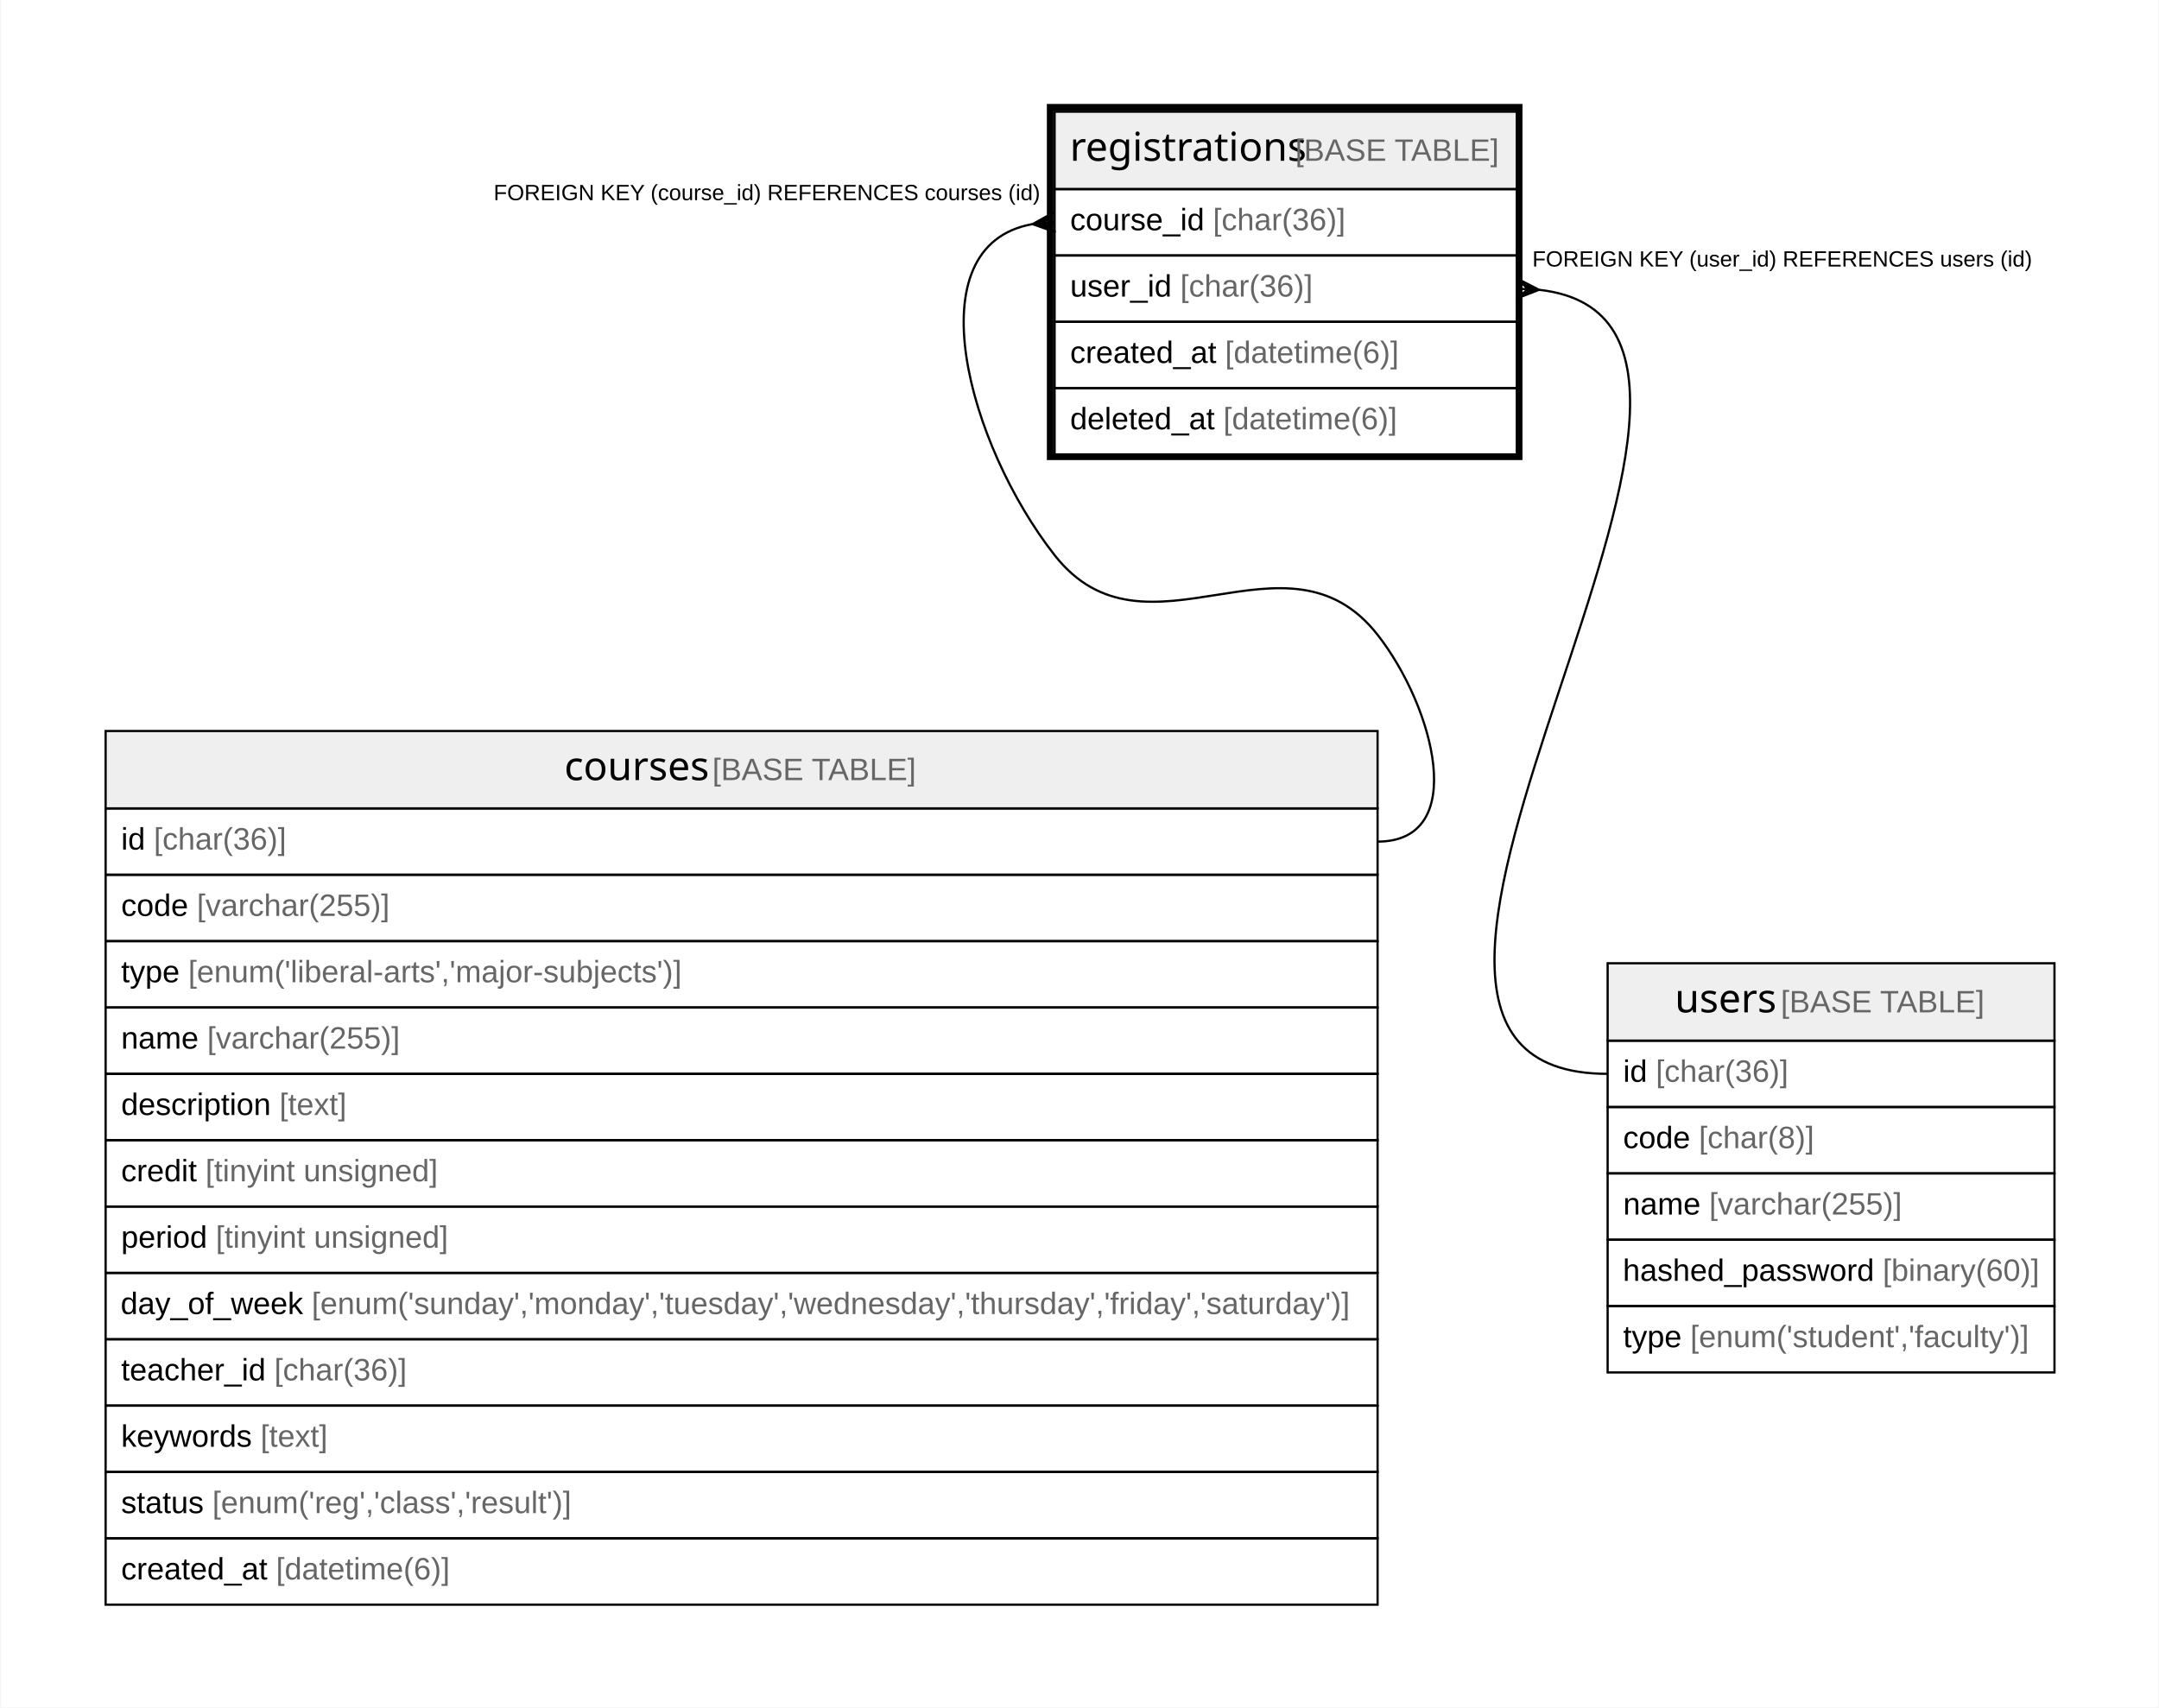
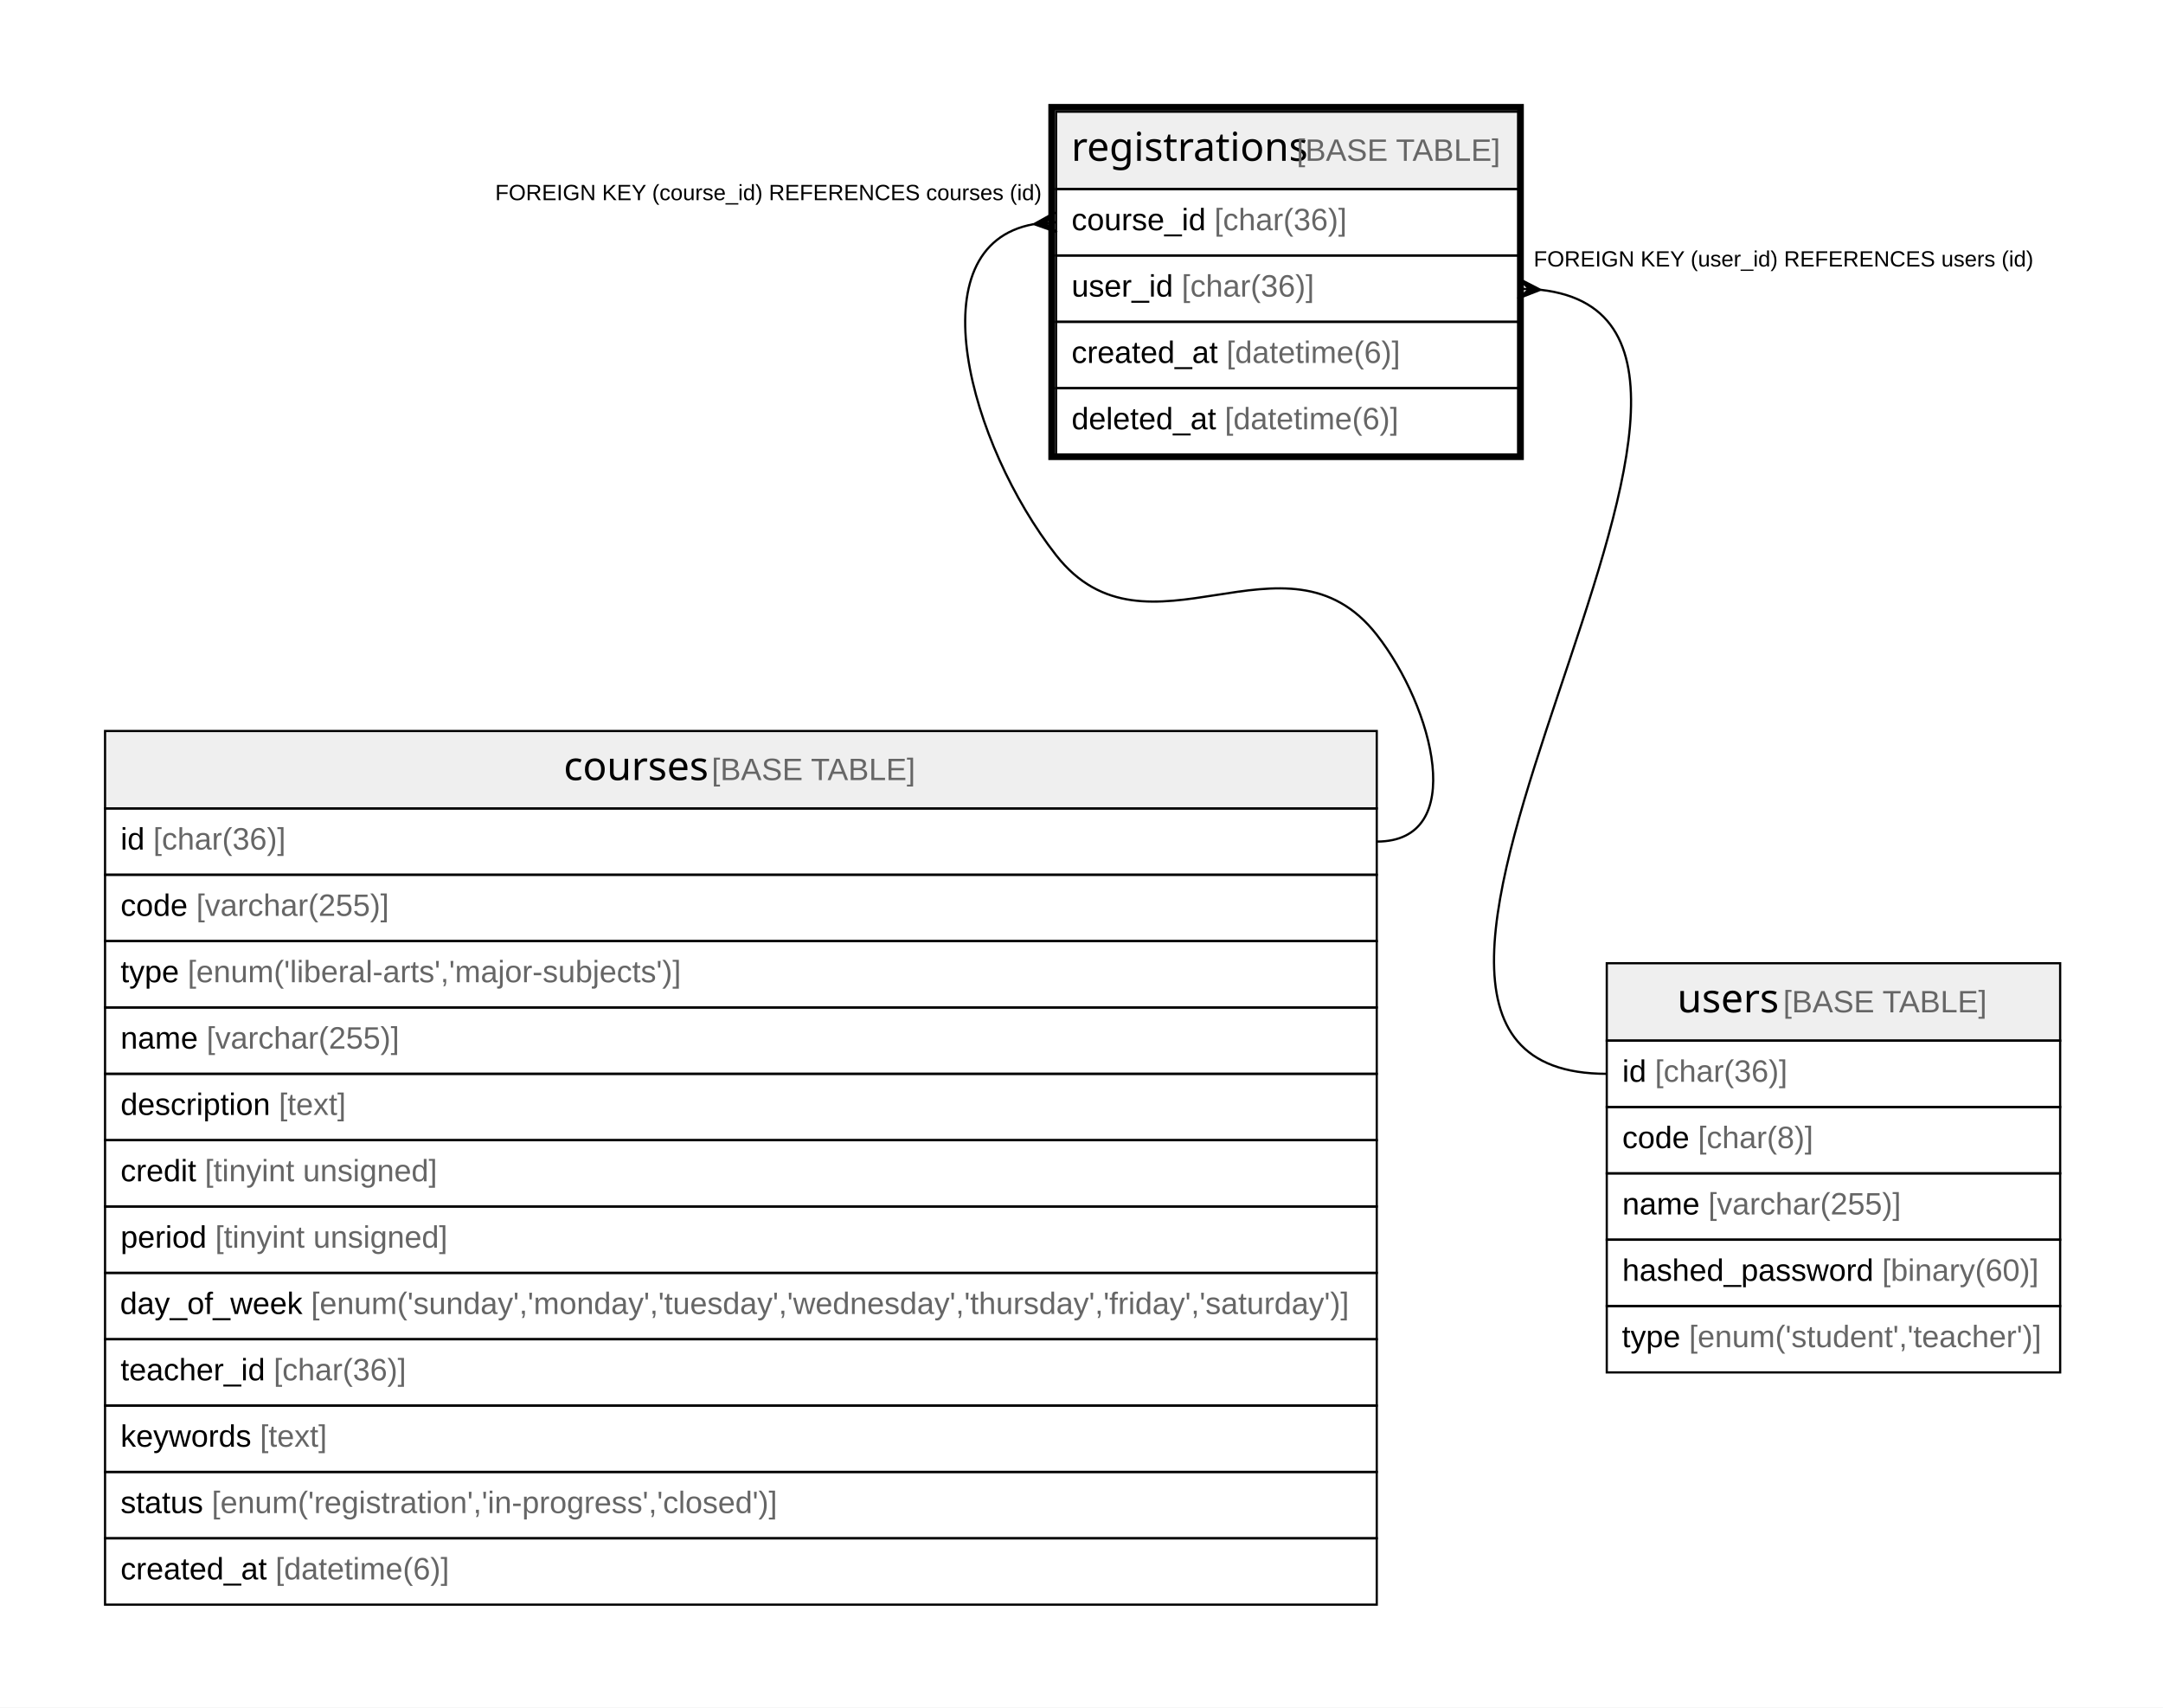
- <svg xmlns="http://www.w3.org/2000/svg" width="976pt" height="772pt" viewBox="0.00 0.00 975.50 772.00">
+ <svg xmlns="http://www.w3.org/2000/svg" width="978pt" height="772pt" viewBox="0.00 0.00 978.00 772.00">
  <g id="graph0" class="graph" transform="scale(1 1) rotate(0) translate(4 768)">
-     <polygon fill="#ffffff" stroke="transparent" points="-4,4 -4,-768 971.5,-768 971.5,4 -4,4" />
+     <polygon fill="#ffffff" stroke="transparent" points="-4,4 -4,-768 974,-768 974,4 -4,4" />
    <g id="node1" class="node">
-       <polygon fill="#efefef" stroke="transparent" points="472.5,-682.5 472.5,-717.5 681.5,-717.5 681.5,-682.5 472.5,-682.5" />
-       <polygon fill="none" stroke="#000000" points="472.5,-682.5 472.5,-717.5 681.5,-717.5 681.5,-682.5 472.5,-682.5" />
-       <text text-anchor="start" x="479.369" y="-695.3" font-family="Arial Bold" font-size="18.00" fill="#000000">registrations</text>
-       <text text-anchor="start" x="577.377" y="-695.3" font-family="Arial" font-size="14.00" fill="#000000"> </text>
-       <text text-anchor="start" x="581.268" y="-695.3" font-family="Arial" font-size="14.00" fill="#666666">[BASE TABLE]</text>
-       <polygon fill="none" stroke="#000000" points="472.5,-652.5 472.5,-682.5 681.5,-682.5 681.5,-652.5 472.5,-652.5" />
-       <text text-anchor="start" x="479.5" y="-663.9" font-family="Arial" font-size="14.00" fill="#000000">course_id </text>
-       <text text-anchor="start" x="544.071" y="-663.9" font-family="Arial" font-size="14.00" fill="#666666">[char(36)]</text>
-       <polygon fill="none" stroke="#000000" points="472.5,-622.5 472.5,-652.5 681.5,-652.5 681.5,-622.5 472.5,-622.5" />
-       <text text-anchor="start" x="479.5" y="-633.9" font-family="Arial" font-size="14.00" fill="#000000">user_id </text>
-       <text text-anchor="start" x="529.288" y="-633.9" font-family="Arial" font-size="14.00" fill="#666666">[char(36)]</text>
-       <polygon fill="none" stroke="#000000" points="472.5,-592.5 472.5,-622.5 681.5,-622.5 681.5,-592.5 472.5,-592.5" />
-       <text text-anchor="start" x="479.5" y="-603.9" font-family="Arial" font-size="14.00" fill="#000000">created_at </text>
-       <text text-anchor="start" x="549.528" y="-603.9" font-family="Arial" font-size="14.00" fill="#666666">[datetime(6)]</text>
-       <polygon fill="none" stroke="#000000" points="472.5,-562.5 472.5,-592.5 681.5,-592.5 681.5,-562.5 472.5,-562.5" />
-       <text text-anchor="start" x="479.5" y="-573.9" font-family="Arial" font-size="14.00" fill="#000000">deleted_at </text>
-       <text text-anchor="start" x="548.757" y="-573.9" font-family="Arial" font-size="14.00" fill="#666666">[datetime(6)]</text>
-       <polygon fill="none" stroke="#000000" stroke-width="3" points="470.5,-561.5 470.5,-719.5 682.5,-719.5 682.5,-561.5 470.5,-561.5" />
+       <polygon fill="#efefef" stroke="transparent" points="473.5,-682.5 473.5,-717.5 682.5,-717.5 682.5,-682.5 473.5,-682.5" />
+       <polygon fill="none" stroke="#000000" points="473.5,-682.5 473.5,-717.5 682.5,-717.5 682.5,-682.5 473.5,-682.5" />
+       <text text-anchor="start" x="480.369" y="-695.3" font-family="Arial Bold" font-size="18.00" fill="#000000">registrations</text>
+       <text text-anchor="start" x="578.377" y="-695.3" font-family="Arial" font-size="14.00" fill="#000000"> </text>
+       <text text-anchor="start" x="582.268" y="-695.3" font-family="Arial" font-size="14.00" fill="#666666">[BASE TABLE]</text>
+       <polygon fill="none" stroke="#000000" points="473.5,-652.5 473.5,-682.5 682.5,-682.5 682.5,-652.5 473.5,-652.5" />
+       <text text-anchor="start" x="480.5" y="-663.9" font-family="Arial" font-size="14.00" fill="#000000">course_id </text>
+       <text text-anchor="start" x="545.071" y="-663.9" font-family="Arial" font-size="14.00" fill="#666666">[char(36)]</text>
+       <polygon fill="none" stroke="#000000" points="473.5,-622.5 473.5,-652.5 682.5,-652.5 682.5,-622.5 473.5,-622.5" />
+       <text text-anchor="start" x="480.5" y="-633.9" font-family="Arial" font-size="14.00" fill="#000000">user_id </text>
+       <text text-anchor="start" x="530.288" y="-633.9" font-family="Arial" font-size="14.00" fill="#666666">[char(36)]</text>
+       <polygon fill="none" stroke="#000000" points="473.5,-592.5 473.5,-622.5 682.5,-622.5 682.5,-592.5 473.5,-592.5" />
+       <text text-anchor="start" x="480.5" y="-603.9" font-family="Arial" font-size="14.00" fill="#000000">created_at </text>
+       <text text-anchor="start" x="550.528" y="-603.9" font-family="Arial" font-size="14.00" fill="#666666">[datetime(6)]</text>
+       <polygon fill="none" stroke="#000000" points="473.5,-562.5 473.5,-592.5 682.5,-592.5 682.5,-562.5 473.5,-562.5" />
+       <text text-anchor="start" x="480.5" y="-573.9" font-family="Arial" font-size="14.00" fill="#000000">deleted_at </text>
+       <text text-anchor="start" x="549.757" y="-573.9" font-family="Arial" font-size="14.00" fill="#666666">[datetime(6)]</text>
+       <polygon fill="none" stroke="#000000" stroke-width="3" points="471.5,-561.5 471.5,-719.5 683.5,-719.5 683.5,-561.5 471.5,-561.5" />
    </g>
    <g id="node2" class="node">
      <polygon fill="#efefef" stroke="transparent" points="43.5,-402.5 43.5,-437.5 618.5,-437.5 618.5,-402.5 43.5,-402.5" />
      <polygon fill="none" stroke="#000000" points="43.5,-402.5 43.5,-437.5 618.5,-437.5 618.5,-402.5 43.5,-402.5" />
      <text text-anchor="start" x="250.868" y="-415.3" font-family="Arial Bold" font-size="18.00" fill="#000000">courses</text>
      <text text-anchor="start" x="313.878" y="-415.3" font-family="Arial" font-size="14.00" fill="#000000"> </text>
      <text text-anchor="start" x="317.769" y="-415.3" font-family="Arial" font-size="14.00" fill="#666666">[BASE TABLE]</text>
      <polygon fill="none" stroke="#000000" points="43.5,-372.5 43.5,-402.5 618.5,-402.5 618.5,-372.5 43.5,-372.5" />
      <text text-anchor="start" x="50.5" y="-383.9" font-family="Arial" font-size="14.00" fill="#000000">id </text>
      <text text-anchor="start" x="65.28" y="-383.9" font-family="Arial" font-size="14.00" fill="#666666">[char(36)]</text>
      <polygon fill="none" stroke="#000000" points="43.5,-342.5 43.5,-372.5 618.5,-372.5 618.5,-342.5 43.5,-342.5" />
      <text text-anchor="start" x="50.5" y="-353.9" font-family="Arial" font-size="14.00" fill="#000000">code </text>
      <text text-anchor="start" x="84.738" y="-353.9" font-family="Arial" font-size="14.00" fill="#666666">[varchar(255)]</text>
      <polygon fill="none" stroke="#000000" points="43.5,-312.5 43.5,-342.5 618.5,-342.5 618.5,-312.5 43.5,-312.5" />
      <text text-anchor="start" x="50.5" y="-323.9" font-family="Arial" font-size="14.00" fill="#000000">type </text>
      <text text-anchor="start" x="80.846" y="-323.9" font-family="Arial" font-size="14.00" fill="#666666">[enum('liberal-arts','major-subjects')]</text>
      <polygon fill="none" stroke="#000000" points="43.5,-282.5 43.5,-312.5 618.5,-312.5 618.5,-282.5 43.5,-282.5" />
      <text text-anchor="start" x="50.5" y="-293.9" font-family="Arial" font-size="14.00" fill="#000000">name </text>
      <text text-anchor="start" x="89.399" y="-293.9" font-family="Arial" font-size="14.00" fill="#666666">[varchar(255)]</text>
      <polygon fill="none" stroke="#000000" points="43.5,-252.5 43.5,-282.5 618.5,-282.5 618.5,-252.5 43.5,-252.5" />
      <text text-anchor="start" x="50.5" y="-263.9" font-family="Arial" font-size="14.00" fill="#000000">description </text>
      <text text-anchor="start" x="122.068" y="-263.9" font-family="Arial" font-size="14.00" fill="#666666">[text]</text>
      <polygon fill="none" stroke="#000000" points="43.5,-222.5 43.5,-252.5 618.5,-252.5 618.5,-222.5 43.5,-222.5" />
      <text text-anchor="start" x="50.5" y="-233.9" font-family="Arial" font-size="14.00" fill="#000000">credit </text>
      <text text-anchor="start" x="88.614" y="-233.9" font-family="Arial" font-size="14.00" fill="#666666">[tinyint unsigned]</text>
      <polygon fill="none" stroke="#000000" points="43.5,-192.5 43.5,-222.5 618.5,-222.5 618.5,-192.5 43.5,-192.5" />
      <text text-anchor="start" x="50.5" y="-203.9" font-family="Arial" font-size="14.00" fill="#000000">period </text>
      <text text-anchor="start" x="93.288" y="-203.9" font-family="Arial" font-size="14.00" fill="#666666">[tinyint unsigned]</text>
      <polygon fill="none" stroke="#000000" points="43.5,-162.5 43.5,-192.5 618.5,-192.5 618.5,-162.5 43.5,-162.5" />
      <text text-anchor="start" x="50.276" y="-173.9" font-family="Arial" font-size="14.00" fill="#000000">day_of_week </text>
      <text text-anchor="start" x="136.642" y="-173.9" font-family="Arial" font-size="14.00" fill="#666666">[enum('sunday','monday','tuesday','wednesday','thursday','friday','saturday')]</text>
      <polygon fill="none" stroke="#000000" points="43.5,-132.5 43.5,-162.5 618.5,-162.5 618.5,-132.5 43.5,-132.5" />
      <text text-anchor="start" x="50.5" y="-143.9" font-family="Arial" font-size="14.00" fill="#000000">teacher_id </text>
      <text text-anchor="start" x="119.744" y="-143.9" font-family="Arial" font-size="14.00" fill="#666666">[char(36)]</text>
      <polygon fill="none" stroke="#000000" points="43.5,-102.5 43.5,-132.5 618.5,-132.5 618.5,-102.5 43.5,-102.5" />
      <text text-anchor="start" x="50.5" y="-113.9" font-family="Arial" font-size="14.00" fill="#000000">keywords </text>
      <text text-anchor="start" x="113.506" y="-113.9" font-family="Arial" font-size="14.00" fill="#666666">[text]</text>
      <polygon fill="none" stroke="#000000" points="43.5,-72.5 43.5,-102.5 618.5,-102.5 618.5,-72.5 43.5,-72.5" />
      <text text-anchor="start" x="50.5" y="-83.9" font-family="Arial" font-size="14.00" fill="#000000">status </text>
-       <text text-anchor="start" x="91.737" y="-83.9" font-family="Arial" font-size="14.00" fill="#666666">[enum('reg','class','result')]</text>
+       <text text-anchor="start" x="91.737" y="-83.9" font-family="Arial" font-size="14.00" fill="#666666">[enum('registration','in-progress','closed')]</text>
      <polygon fill="none" stroke="#000000" points="43.5,-42.5 43.5,-72.5 618.5,-72.5 618.5,-42.5 43.5,-42.5" />
      <text text-anchor="start" x="50.5" y="-53.9" font-family="Arial" font-size="14.00" fill="#000000">created_at </text>
      <text text-anchor="start" x="120.528" y="-53.9" font-family="Arial" font-size="14.00" fill="#666666">[datetime(6)]</text>
    </g>
    <g id="edge1" class="edge">
-       <path fill="none" stroke="#000000" d="M462.344,-666.645C408.462,-656.933 433.507,-566.776 472.5,-517 513.714,-464.389 577.286,-533.611 618.5,-481 644.127,-448.287 660.056,-387.5 618.5,-387.5" />
-       <polygon fill="#000000" stroke="#000000" points="462.535,-666.662 472.123,-671.984 467.518,-667.081 472.5,-667.5 472.5,-667.5 472.5,-667.5 467.518,-667.081 472.877,-663.016 462.535,-666.662 462.535,-666.662" />
-       <text text-anchor="start" x="218.886" y="-677.5" font-family="Arial" font-size="10.00" fill="#000000">FOREIGN KEY (course_id) REFERENCES courses (id)</text>
+       <path fill="none" stroke="#000000" d="M463.344,-666.646C409.466,-656.937 434.546,-566.807 473.5,-517 514.406,-464.696 577.594,-533.304 618.5,-481 644.1,-448.267 660.056,-387.5 618.5,-387.5" />
+       <polygon fill="#000000" stroke="#000000" points="463.535,-666.662 473.123,-671.984 468.518,-667.081 473.5,-667.5 473.5,-667.5 473.5,-667.5 468.518,-667.081 473.877,-663.016 463.535,-666.662 463.535,-666.662" />
+       <text text-anchor="start" x="219.886" y="-677.5" font-family="Arial" font-size="10.00" fill="#000000">FOREIGN KEY (course_id) REFERENCES courses (id)</text>
    </g>
    <g id="node3" class="node">
-       <polygon fill="#efefef" stroke="transparent" points="722.5,-297.5 722.5,-332.5 924.5,-332.5 924.5,-297.5 722.5,-297.5" />
-       <polygon fill="none" stroke="#000000" points="722.5,-297.5 722.5,-332.5 924.5,-332.5 924.5,-297.5 722.5,-297.5" />
-       <text text-anchor="start" x="752.871" y="-310.3" font-family="Arial Bold" font-size="18.00" fill="#000000">users</text>
-       <text text-anchor="start" x="796.875" y="-310.3" font-family="Arial" font-size="14.00" fill="#000000"> </text>
-       <text text-anchor="start" x="800.766" y="-310.3" font-family="Arial" font-size="14.00" fill="#666666">[BASE TABLE]</text>
-       <polygon fill="none" stroke="#000000" points="722.5,-267.5 722.5,-297.5 924.5,-297.5 924.5,-267.5 722.5,-267.5" />
+       <polygon fill="#efefef" stroke="transparent" points="722.5,-297.5 722.5,-332.5 927.5,-332.5 927.5,-297.5 722.5,-297.5" />
+       <polygon fill="none" stroke="#000000" points="722.5,-297.5 722.5,-332.5 927.5,-332.5 927.5,-297.5 722.5,-297.5" />
+       <text text-anchor="start" x="754.371" y="-310.3" font-family="Arial Bold" font-size="18.00" fill="#000000">users</text>
+       <text text-anchor="start" x="798.375" y="-310.3" font-family="Arial" font-size="14.00" fill="#000000"> </text>
+       <text text-anchor="start" x="802.266" y="-310.3" font-family="Arial" font-size="14.00" fill="#666666">[BASE TABLE]</text>
+       <polygon fill="none" stroke="#000000" points="722.5,-267.5 722.5,-297.5 927.5,-297.5 927.5,-267.5 722.5,-267.5" />
      <text text-anchor="start" x="729.5" y="-278.9" font-family="Arial" font-size="14.00" fill="#000000">id </text>
      <text text-anchor="start" x="744.28" y="-278.9" font-family="Arial" font-size="14.00" fill="#666666">[char(36)]</text>
-       <polygon fill="none" stroke="#000000" points="722.5,-237.5 722.5,-267.5 924.5,-267.5 924.5,-237.5 722.5,-237.5" />
+       <polygon fill="none" stroke="#000000" points="722.5,-237.5 722.5,-267.5 927.5,-267.5 927.5,-237.5 722.5,-237.5" />
      <text text-anchor="start" x="729.5" y="-248.9" font-family="Arial" font-size="14.00" fill="#000000">code </text>
      <text text-anchor="start" x="763.738" y="-248.9" font-family="Arial" font-size="14.00" fill="#666666">[char(8)]</text>
-       <polygon fill="none" stroke="#000000" points="722.5,-207.5 722.5,-237.5 924.5,-237.5 924.5,-207.5 722.5,-207.5" />
+       <polygon fill="none" stroke="#000000" points="722.5,-207.5 722.5,-237.5 927.5,-237.5 927.5,-207.5 722.5,-207.5" />
      <text text-anchor="start" x="729.5" y="-218.9" font-family="Arial" font-size="14.00" fill="#000000">name </text>
      <text text-anchor="start" x="768.399" y="-218.9" font-family="Arial" font-size="14.00" fill="#666666">[varchar(255)]</text>
-       <polygon fill="none" stroke="#000000" points="722.5,-177.5 722.5,-207.5 924.5,-207.5 924.5,-177.5 722.5,-177.5" />
-       <text text-anchor="start" x="729.367" y="-188.9" font-family="Arial" font-size="14.00" fill="#000000">hashed_password </text>
-       <text text-anchor="start" x="846.851" y="-188.9" font-family="Arial" font-size="14.00" fill="#666666">[binary(60)]</text>
-       <polygon fill="none" stroke="#000000" points="722.5,-147.5 722.5,-177.5 924.5,-177.5 924.5,-147.5 722.5,-147.5" />
-       <text text-anchor="start" x="729.5" y="-158.9" font-family="Arial" font-size="14.00" fill="#000000">type </text>
-       <text text-anchor="start" x="759.846" y="-158.9" font-family="Arial" font-size="14.00" fill="#666666">[enum('student','faculty')]</text>
+       <polygon fill="none" stroke="#000000" points="722.5,-177.5 722.5,-207.5 927.5,-207.5 927.5,-177.5 722.5,-177.5" />
+       <text text-anchor="start" x="729.5" y="-188.9" font-family="Arial" font-size="14.00" fill="#000000">hashed_password </text>
+       <text text-anchor="start" x="846.984" y="-188.9" font-family="Arial" font-size="14.00" fill="#666666">[binary(60)]</text>
+       <polygon fill="none" stroke="#000000" points="722.5,-147.5 722.5,-177.5 927.5,-177.5 927.5,-147.5 722.5,-147.5" />
+       <text text-anchor="start" x="729.344" y="-158.9" font-family="Arial" font-size="14.00" fill="#000000">type </text>
+       <text text-anchor="start" x="759.691" y="-158.9" font-family="Arial" font-size="14.00" fill="#666666">[enum('student','teacher')]</text>
    </g>
    <g id="edge2" class="edge">
-       <path fill="none" stroke="#000000" d="M691.553,-636.971C828.119,-621.732 567.241,-282.5 722.5,-282.5" />
-       <polygon fill="#000000" stroke="#000000" points="691.486,-636.974 681.263,-633.006 686.493,-637.237 681.5,-637.5 681.5,-637.5 681.5,-637.5 686.493,-637.237 681.737,-641.994 691.486,-636.974 691.486,-636.974" />
-       <text text-anchor="start" x="688.445" y="-647.5" font-family="Arial" font-size="10.00" fill="#000000">FOREIGN KEY (user_id) REFERENCES users (id)</text>
+       <path fill="none" stroke="#000000" d="M692.548,-636.971C829.028,-621.732 567.29,-282.5 722.5,-282.5" />
+       <polygon fill="#000000" stroke="#000000" points="692.486,-636.974 682.263,-633.006 687.493,-637.237 682.5,-637.5 682.5,-637.5 682.5,-637.5 687.493,-637.237 682.737,-641.994 692.486,-636.974 692.486,-636.974" />
+       <text text-anchor="start" x="689.445" y="-647.5" font-family="Arial" font-size="10.00" fill="#000000">FOREIGN KEY (user_id) REFERENCES users (id)</text>
    </g>
  </g>
</svg>
